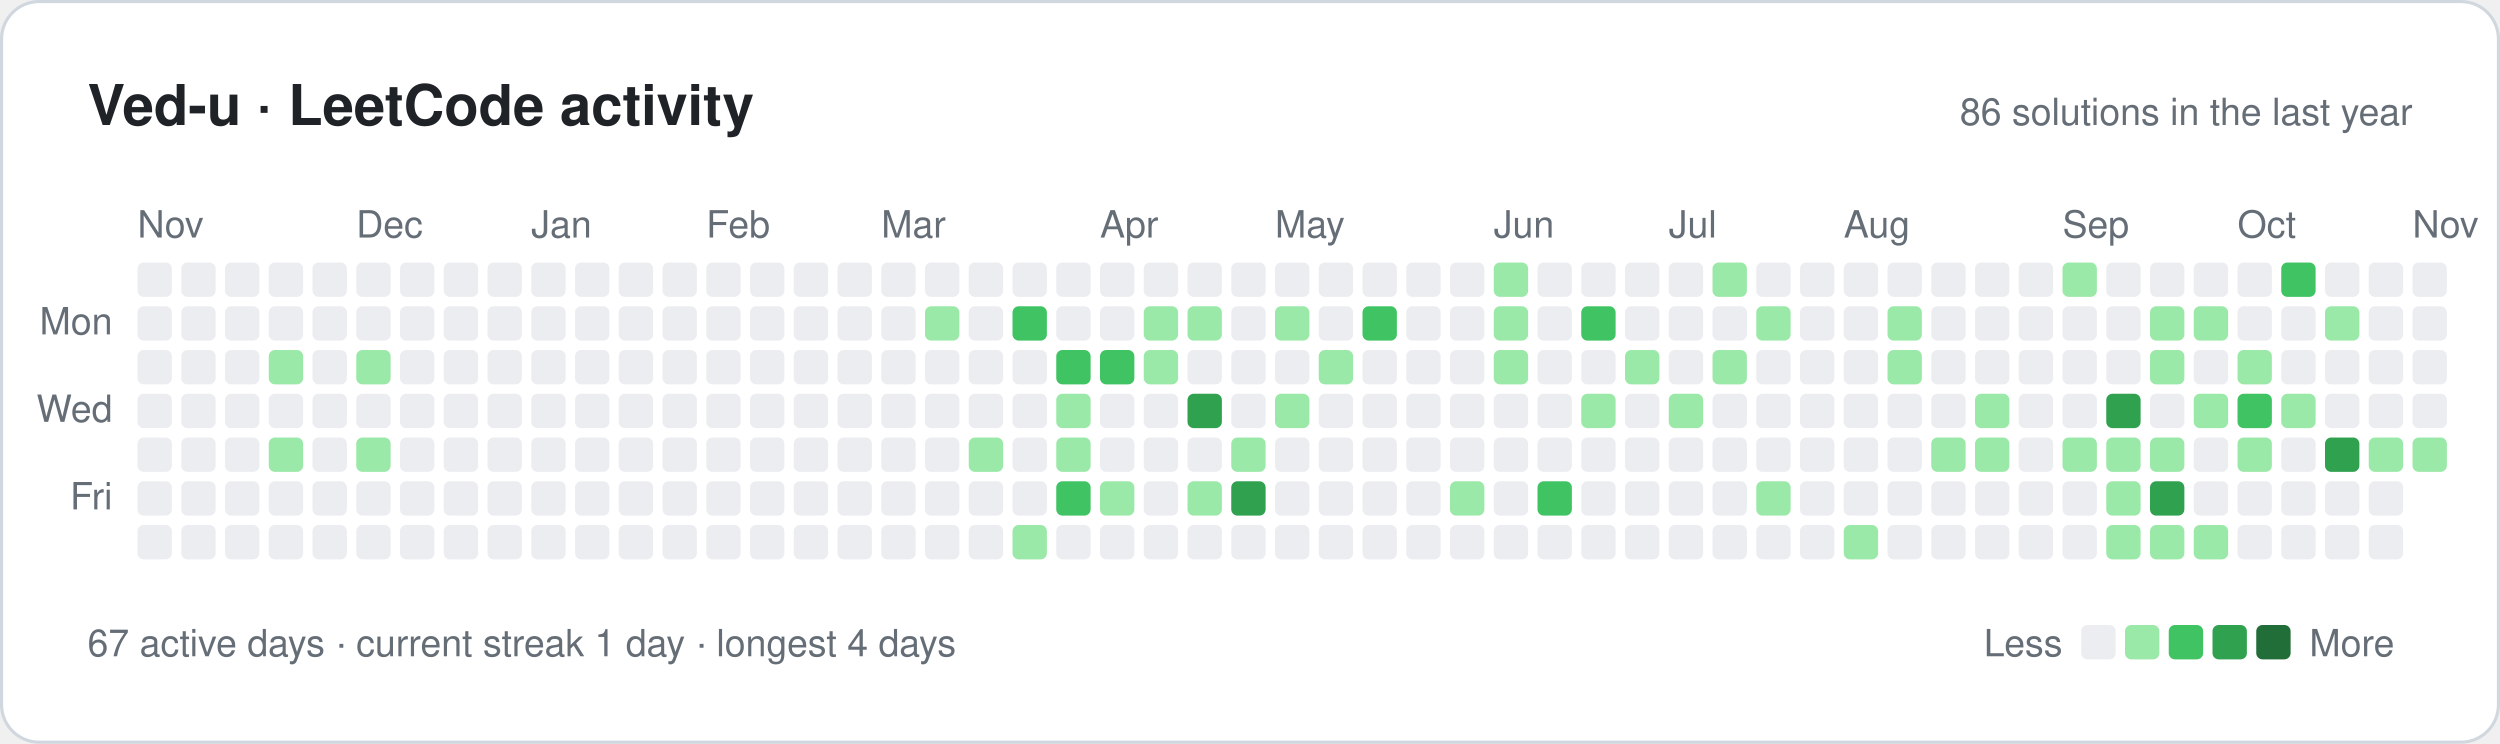
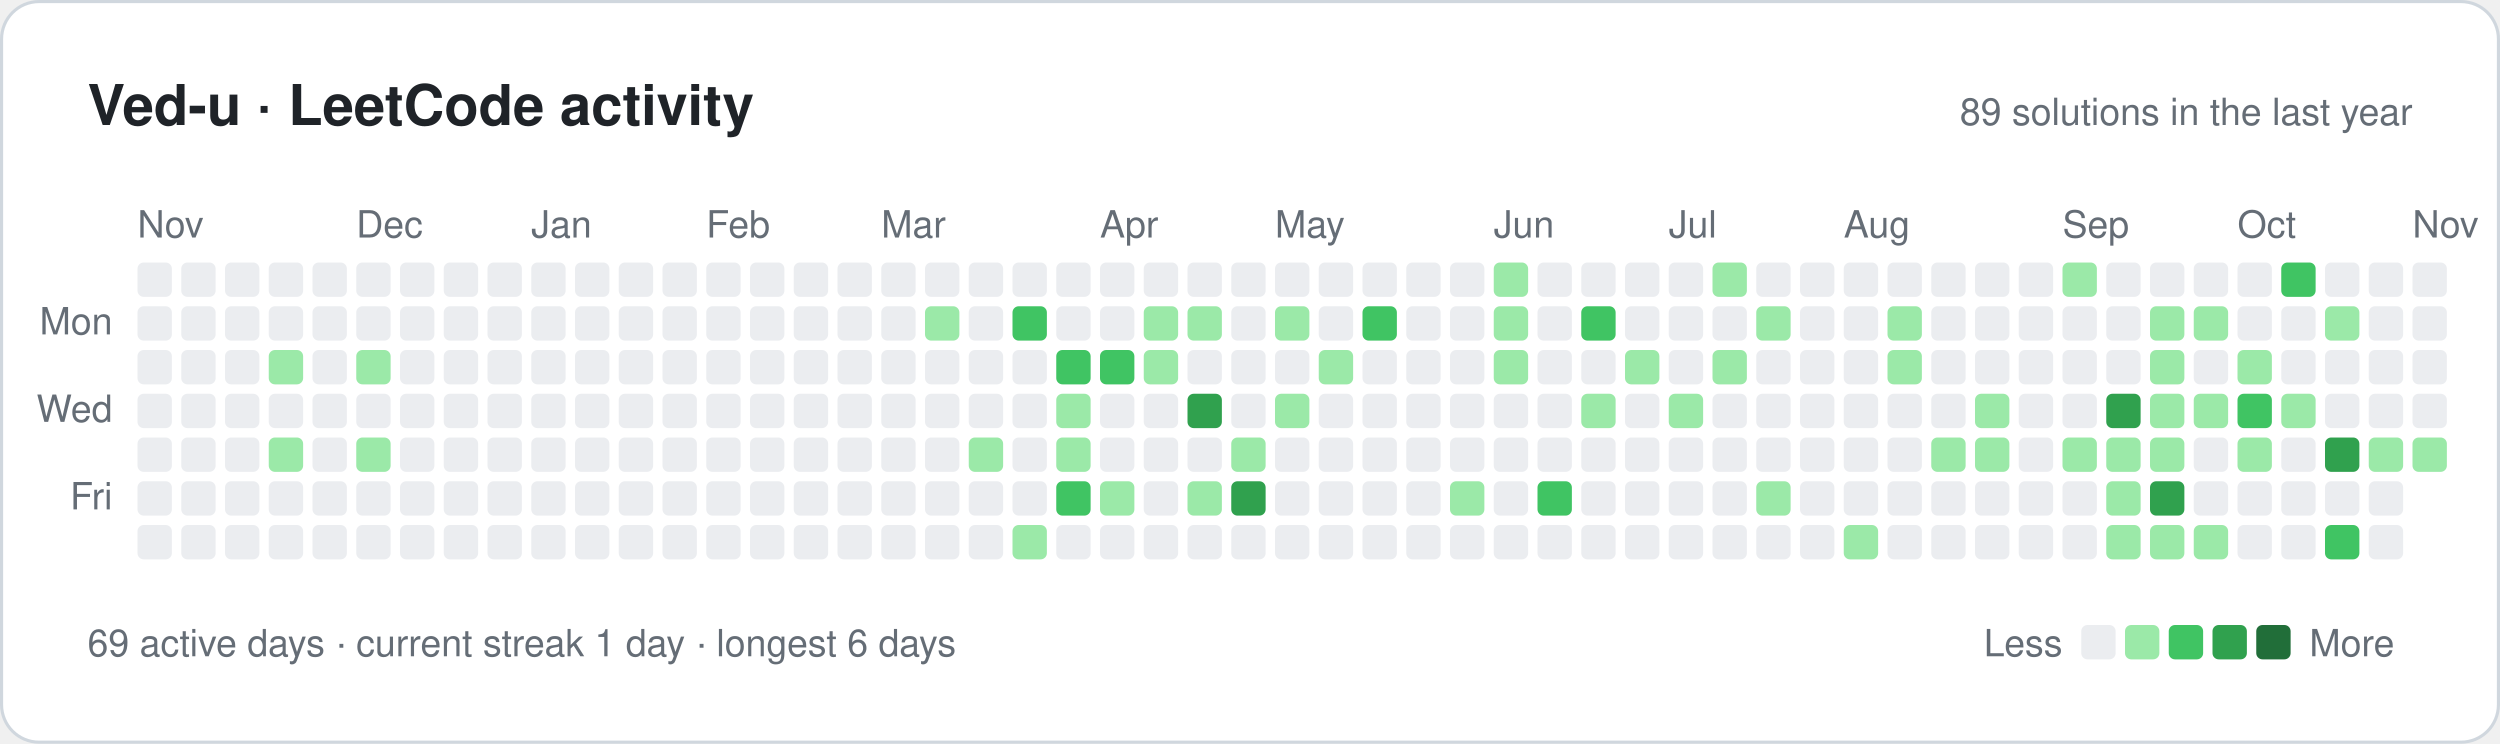
<svg xmlns="http://www.w3.org/2000/svg" width="800" height="238" viewBox="0 0 800 238" font-family="-apple-system,BlinkMacSystemFont,'Segoe UI',Helvetica,Arial,sans-serif" role="img" aria-labelledby="t">
  <style>
.bg{fill:#ffffff;stroke:#d0d7de}.title{fill:#1f2328;font-size:18px;font-weight:600}.muted{fill:#656d76;font-size:12px}
.label{fill:#1f2328;font-size:13px;font-weight:600}.value{fill:#1f2328;font-size:22px;font-weight:700}.value-sm{fill:#1f2328;font-size:14px;font-weight:700}
.total{fill:#1f2328;font-size:30px;font-weight:700}.track{fill:#eaeef2}.ring-track{stroke:#eaeef2}.divider{stroke:#d0d7de}.grid{stroke:#d0d7de;fill:none}
@media (prefers-color-scheme: dark){.bg{fill:#0d1117;stroke:#30363d}.title,.label,.value,.value-sm,.total{fill:#e6edf3}.muted{fill:#8b949e}.track{fill:#21262d}.ring-track{stroke:#21262d}.divider{stroke:#30363d}.grid{stroke:#30363d}}
@keyframes ls-fade{from{opacity:0;transform:translateY(6px)}to{opacity:1;transform:none}}
@keyframes ls-grow{from{transform:scaleX(0)}to{transform:scaleX(1)}}
@keyframes ls-pop{from{opacity:0;transform:scale(.2)}to{opacity:1;transform:scale(1)}}
@keyframes ls-pulse{0%,100%{opacity:1}50%{opacity:.3}}
.fade{animation:ls-fade .6s ease-out both}
.grow{transform-box:fill-box;transform-origin:left center;animation:ls-grow .9s cubic-bezier(.2,.7,.3,1) both}
.pulse{animation:ls-pulse 1.8s ease-in-out infinite}
.d1{animation-delay:0.12s}
.d2{animation-delay:0.24s}
.d3{animation-delay:0.36s}
.d4{animation-delay:0.48s}
.d5{animation-delay:0.60s}
.d6{animation-delay:0.72s}
.d7{animation-delay:0.84s}
.d8{animation-delay:0.96s}
@media (prefers-reduced-motion: reduce){*{animation:none!important}}
.h0{fill:#ebedf0}.h1{fill:#9be9a8}.h2{fill:#40c463}.h3{fill:#30a14e}.h4{fill:#216e39}
@media (prefers-color-scheme: dark){.h0{fill:#161b22}.h1{fill:#0e4429}.h2{fill:#006d32}.h3{fill:#26a641}.h4{fill:#39d353}}
</style>
  <rect x="0.5" y="0.5" width="799" height="237" rx="12" class="bg" />
  <g class="fade">
    <text x="28" y="40" class="title">Ved-u · LeetCode activity</text>
-     <text x="772" y="40" class="muted" text-anchor="end">86 solutions in the last year</text>
+     <text x="772" y="40" class="muted" text-anchor="end">89 solutions in the last year</text>
  </g>
  <text x="44" y="76" class="muted" font-size="11">Nov</text>
  <text x="114" y="76" class="muted" font-size="11">Dec</text>
  <text x="170" y="76" class="muted" font-size="11">Jan</text>
  <text x="226" y="76" class="muted" font-size="11">Feb</text>
  <text x="282" y="76" class="muted" font-size="11">Mar</text>
  <text x="352" y="76" class="muted" font-size="11">Apr</text>
  <text x="408" y="76" class="muted" font-size="11">May</text>
  <text x="478" y="76" class="muted" font-size="11">Jun</text>
  <text x="534" y="76" class="muted" font-size="11">Jul</text>
  <text x="590" y="76" class="muted" font-size="11">Aug</text>
  <text x="660" y="76" class="muted" font-size="11">Sep</text>
  <text x="716" y="76" class="muted" font-size="11">Oct</text>
  <text x="772" y="76" class="muted" font-size="11">Nov</text>
  <text x="36" y="107" class="muted" font-size="10" text-anchor="end">Mon</text>
  <text x="36" y="135" class="muted" font-size="10" text-anchor="end">Wed</text>
  <text x="36" y="163" class="muted" font-size="10" text-anchor="end">Fri</text>
  <g class="fade d1">
    <rect x="44" y="84" width="11" height="11" rx="2" class="h0" />
    <rect x="44" y="98" width="11" height="11" rx="2" class="h0" />
    <rect x="44" y="112" width="11" height="11" rx="2" class="h0" />
    <rect x="44" y="126" width="11" height="11" rx="2" class="h0" />
    <rect x="44" y="140" width="11" height="11" rx="2" class="h0" />
    <rect x="44" y="154" width="11" height="11" rx="2" class="h0" />
    <rect x="44" y="168" width="11" height="11" rx="2" class="h0" />
    <rect x="58" y="84" width="11" height="11" rx="2" class="h0" />
    <rect x="58" y="98" width="11" height="11" rx="2" class="h0" />
    <rect x="58" y="112" width="11" height="11" rx="2" class="h0" />
    <rect x="58" y="126" width="11" height="11" rx="2" class="h0" />
    <rect x="58" y="140" width="11" height="11" rx="2" class="h0" />
    <rect x="58" y="154" width="11" height="11" rx="2" class="h0" />
    <rect x="58" y="168" width="11" height="11" rx="2" class="h0" />
    <rect x="72" y="84" width="11" height="11" rx="2" class="h0" />
    <rect x="72" y="98" width="11" height="11" rx="2" class="h0" />
    <rect x="72" y="112" width="11" height="11" rx="2" class="h0" />
    <rect x="72" y="126" width="11" height="11" rx="2" class="h0" />
    <rect x="72" y="140" width="11" height="11" rx="2" class="h0" />
    <rect x="72" y="154" width="11" height="11" rx="2" class="h0" />
    <rect x="72" y="168" width="11" height="11" rx="2" class="h0" />
    <rect x="86" y="84" width="11" height="11" rx="2" class="h0" />
    <rect x="86" y="98" width="11" height="11" rx="2" class="h0" />
    <rect x="86" y="112" width="11" height="11" rx="2" class="h1" />
    <rect x="86" y="126" width="11" height="11" rx="2" class="h0" />
    <rect x="86" y="140" width="11" height="11" rx="2" class="h1" />
    <rect x="86" y="154" width="11" height="11" rx="2" class="h0" />
    <rect x="86" y="168" width="11" height="11" rx="2" class="h0" />
    <rect x="100" y="84" width="11" height="11" rx="2" class="h0" />
    <rect x="100" y="98" width="11" height="11" rx="2" class="h0" />
    <rect x="100" y="112" width="11" height="11" rx="2" class="h0" />
    <rect x="100" y="126" width="11" height="11" rx="2" class="h0" />
    <rect x="100" y="140" width="11" height="11" rx="2" class="h0" />
    <rect x="100" y="154" width="11" height="11" rx="2" class="h0" />
    <rect x="100" y="168" width="11" height="11" rx="2" class="h0" />
    <rect x="114" y="84" width="11" height="11" rx="2" class="h0" />
    <rect x="114" y="98" width="11" height="11" rx="2" class="h0" />
    <rect x="114" y="112" width="11" height="11" rx="2" class="h1" />
    <rect x="114" y="126" width="11" height="11" rx="2" class="h0" />
    <rect x="114" y="140" width="11" height="11" rx="2" class="h1" />
    <rect x="114" y="154" width="11" height="11" rx="2" class="h0" />
    <rect x="114" y="168" width="11" height="11" rx="2" class="h0" />
    <rect x="128" y="84" width="11" height="11" rx="2" class="h0" />
    <rect x="128" y="98" width="11" height="11" rx="2" class="h0" />
    <rect x="128" y="112" width="11" height="11" rx="2" class="h0" />
    <rect x="128" y="126" width="11" height="11" rx="2" class="h0" />
    <rect x="128" y="140" width="11" height="11" rx="2" class="h0" />
    <rect x="128" y="154" width="11" height="11" rx="2" class="h0" />
    <rect x="128" y="168" width="11" height="11" rx="2" class="h0" />
    <rect x="142" y="84" width="11" height="11" rx="2" class="h0" />
    <rect x="142" y="98" width="11" height="11" rx="2" class="h0" />
    <rect x="142" y="112" width="11" height="11" rx="2" class="h0" />
    <rect x="142" y="126" width="11" height="11" rx="2" class="h0" />
    <rect x="142" y="140" width="11" height="11" rx="2" class="h0" />
    <rect x="142" y="154" width="11" height="11" rx="2" class="h0" />
    <rect x="142" y="168" width="11" height="11" rx="2" class="h0" />
    <rect x="156" y="84" width="11" height="11" rx="2" class="h0" />
    <rect x="156" y="98" width="11" height="11" rx="2" class="h0" />
    <rect x="156" y="112" width="11" height="11" rx="2" class="h0" />
    <rect x="156" y="126" width="11" height="11" rx="2" class="h0" />
    <rect x="156" y="140" width="11" height="11" rx="2" class="h0" />
    <rect x="156" y="154" width="11" height="11" rx="2" class="h0" />
    <rect x="156" y="168" width="11" height="11" rx="2" class="h0" />
    <rect x="170" y="84" width="11" height="11" rx="2" class="h0" />
    <rect x="170" y="98" width="11" height="11" rx="2" class="h0" />
    <rect x="170" y="112" width="11" height="11" rx="2" class="h0" />
    <rect x="170" y="126" width="11" height="11" rx="2" class="h0" />
    <rect x="170" y="140" width="11" height="11" rx="2" class="h0" />
    <rect x="170" y="154" width="11" height="11" rx="2" class="h0" />
    <rect x="170" y="168" width="11" height="11" rx="2" class="h0" />
    <rect x="184" y="84" width="11" height="11" rx="2" class="h0" />
    <rect x="184" y="98" width="11" height="11" rx="2" class="h0" />
    <rect x="184" y="112" width="11" height="11" rx="2" class="h0" />
    <rect x="184" y="126" width="11" height="11" rx="2" class="h0" />
    <rect x="184" y="140" width="11" height="11" rx="2" class="h0" />
    <rect x="184" y="154" width="11" height="11" rx="2" class="h0" />
    <rect x="184" y="168" width="11" height="11" rx="2" class="h0" />
    <rect x="198" y="84" width="11" height="11" rx="2" class="h0" />
    <rect x="198" y="98" width="11" height="11" rx="2" class="h0" />
    <rect x="198" y="112" width="11" height="11" rx="2" class="h0" />
    <rect x="198" y="126" width="11" height="11" rx="2" class="h0" />
    <rect x="198" y="140" width="11" height="11" rx="2" class="h0" />
    <rect x="198" y="154" width="11" height="11" rx="2" class="h0" />
    <rect x="198" y="168" width="11" height="11" rx="2" class="h0" />
    <rect x="212" y="84" width="11" height="11" rx="2" class="h0" />
    <rect x="212" y="98" width="11" height="11" rx="2" class="h0" />
    <rect x="212" y="112" width="11" height="11" rx="2" class="h0" />
    <rect x="212" y="126" width="11" height="11" rx="2" class="h0" />
    <rect x="212" y="140" width="11" height="11" rx="2" class="h0" />
    <rect x="212" y="154" width="11" height="11" rx="2" class="h0" />
    <rect x="212" y="168" width="11" height="11" rx="2" class="h0" />
    <rect x="226" y="84" width="11" height="11" rx="2" class="h0" />
    <rect x="226" y="98" width="11" height="11" rx="2" class="h0" />
    <rect x="226" y="112" width="11" height="11" rx="2" class="h0" />
    <rect x="226" y="126" width="11" height="11" rx="2" class="h0" />
    <rect x="226" y="140" width="11" height="11" rx="2" class="h0" />
    <rect x="226" y="154" width="11" height="11" rx="2" class="h0" />
    <rect x="226" y="168" width="11" height="11" rx="2" class="h0" />
    <rect x="240" y="84" width="11" height="11" rx="2" class="h0" />
    <rect x="240" y="98" width="11" height="11" rx="2" class="h0" />
    <rect x="240" y="112" width="11" height="11" rx="2" class="h0" />
    <rect x="240" y="126" width="11" height="11" rx="2" class="h0" />
    <rect x="240" y="140" width="11" height="11" rx="2" class="h0" />
    <rect x="240" y="154" width="11" height="11" rx="2" class="h0" />
    <rect x="240" y="168" width="11" height="11" rx="2" class="h0" />
    <rect x="254" y="84" width="11" height="11" rx="2" class="h0" />
    <rect x="254" y="98" width="11" height="11" rx="2" class="h0" />
    <rect x="254" y="112" width="11" height="11" rx="2" class="h0" />
    <rect x="254" y="126" width="11" height="11" rx="2" class="h0" />
    <rect x="254" y="140" width="11" height="11" rx="2" class="h0" />
    <rect x="254" y="154" width="11" height="11" rx="2" class="h0" />
    <rect x="254" y="168" width="11" height="11" rx="2" class="h0" />
    <rect x="268" y="84" width="11" height="11" rx="2" class="h0" />
    <rect x="268" y="98" width="11" height="11" rx="2" class="h0" />
    <rect x="268" y="112" width="11" height="11" rx="2" class="h0" />
    <rect x="268" y="126" width="11" height="11" rx="2" class="h0" />
    <rect x="268" y="140" width="11" height="11" rx="2" class="h0" />
    <rect x="268" y="154" width="11" height="11" rx="2" class="h0" />
    <rect x="268" y="168" width="11" height="11" rx="2" class="h0" />
    <rect x="282" y="84" width="11" height="11" rx="2" class="h0" />
    <rect x="282" y="98" width="11" height="11" rx="2" class="h0" />
    <rect x="282" y="112" width="11" height="11" rx="2" class="h0" />
    <rect x="282" y="126" width="11" height="11" rx="2" class="h0" />
    <rect x="282" y="140" width="11" height="11" rx="2" class="h0" />
    <rect x="282" y="154" width="11" height="11" rx="2" class="h0" />
    <rect x="282" y="168" width="11" height="11" rx="2" class="h0" />
    <rect x="296" y="84" width="11" height="11" rx="2" class="h0" />
    <rect x="296" y="98" width="11" height="11" rx="2" class="h1" />
    <rect x="296" y="112" width="11" height="11" rx="2" class="h0" />
    <rect x="296" y="126" width="11" height="11" rx="2" class="h0" />
    <rect x="296" y="140" width="11" height="11" rx="2" class="h0" />
    <rect x="296" y="154" width="11" height="11" rx="2" class="h0" />
    <rect x="296" y="168" width="11" height="11" rx="2" class="h0" />
    <rect x="310" y="84" width="11" height="11" rx="2" class="h0" />
    <rect x="310" y="98" width="11" height="11" rx="2" class="h0" />
    <rect x="310" y="112" width="11" height="11" rx="2" class="h0" />
    <rect x="310" y="126" width="11" height="11" rx="2" class="h0" />
    <rect x="310" y="140" width="11" height="11" rx="2" class="h1" />
    <rect x="310" y="154" width="11" height="11" rx="2" class="h0" />
    <rect x="310" y="168" width="11" height="11" rx="2" class="h0" />
    <rect x="324" y="84" width="11" height="11" rx="2" class="h0" />
    <rect x="324" y="98" width="11" height="11" rx="2" class="h2" />
    <rect x="324" y="112" width="11" height="11" rx="2" class="h0" />
    <rect x="324" y="126" width="11" height="11" rx="2" class="h0" />
    <rect x="324" y="140" width="11" height="11" rx="2" class="h0" />
    <rect x="324" y="154" width="11" height="11" rx="2" class="h0" />
    <rect x="324" y="168" width="11" height="11" rx="2" class="h1" />
    <rect x="338" y="84" width="11" height="11" rx="2" class="h0" />
    <rect x="338" y="98" width="11" height="11" rx="2" class="h0" />
    <rect x="338" y="112" width="11" height="11" rx="2" class="h2" />
    <rect x="338" y="126" width="11" height="11" rx="2" class="h1" />
    <rect x="338" y="140" width="11" height="11" rx="2" class="h1" />
    <rect x="338" y="154" width="11" height="11" rx="2" class="h2" />
    <rect x="338" y="168" width="11" height="11" rx="2" class="h0" />
    <rect x="352" y="84" width="11" height="11" rx="2" class="h0" />
    <rect x="352" y="98" width="11" height="11" rx="2" class="h0" />
    <rect x="352" y="112" width="11" height="11" rx="2" class="h2" />
    <rect x="352" y="126" width="11" height="11" rx="2" class="h0" />
    <rect x="352" y="140" width="11" height="11" rx="2" class="h0" />
    <rect x="352" y="154" width="11" height="11" rx="2" class="h1" />
    <rect x="352" y="168" width="11" height="11" rx="2" class="h0" />
    <rect x="366" y="84" width="11" height="11" rx="2" class="h0" />
    <rect x="366" y="98" width="11" height="11" rx="2" class="h1" />
    <rect x="366" y="112" width="11" height="11" rx="2" class="h1" />
    <rect x="366" y="126" width="11" height="11" rx="2" class="h0" />
    <rect x="366" y="140" width="11" height="11" rx="2" class="h0" />
    <rect x="366" y="154" width="11" height="11" rx="2" class="h0" />
    <rect x="366" y="168" width="11" height="11" rx="2" class="h0" />
    <rect x="380" y="84" width="11" height="11" rx="2" class="h0" />
    <rect x="380" y="98" width="11" height="11" rx="2" class="h1" />
    <rect x="380" y="112" width="11" height="11" rx="2" class="h0" />
    <rect x="380" y="126" width="11" height="11" rx="2" class="h3" />
    <rect x="380" y="140" width="11" height="11" rx="2" class="h0" />
    <rect x="380" y="154" width="11" height="11" rx="2" class="h1" />
    <rect x="380" y="168" width="11" height="11" rx="2" class="h0" />
    <rect x="394" y="84" width="11" height="11" rx="2" class="h0" />
    <rect x="394" y="98" width="11" height="11" rx="2" class="h0" />
    <rect x="394" y="112" width="11" height="11" rx="2" class="h0" />
    <rect x="394" y="126" width="11" height="11" rx="2" class="h0" />
    <rect x="394" y="140" width="11" height="11" rx="2" class="h1" />
    <rect x="394" y="154" width="11" height="11" rx="2" class="h3" />
    <rect x="394" y="168" width="11" height="11" rx="2" class="h0" />
    <rect x="408" y="84" width="11" height="11" rx="2" class="h0" />
    <rect x="408" y="98" width="11" height="11" rx="2" class="h1" />
    <rect x="408" y="112" width="11" height="11" rx="2" class="h0" />
    <rect x="408" y="126" width="11" height="11" rx="2" class="h1" />
    <rect x="408" y="140" width="11" height="11" rx="2" class="h0" />
    <rect x="408" y="154" width="11" height="11" rx="2" class="h0" />
    <rect x="408" y="168" width="11" height="11" rx="2" class="h0" />
    <rect x="422" y="84" width="11" height="11" rx="2" class="h0" />
    <rect x="422" y="98" width="11" height="11" rx="2" class="h0" />
    <rect x="422" y="112" width="11" height="11" rx="2" class="h1" />
    <rect x="422" y="126" width="11" height="11" rx="2" class="h0" />
    <rect x="422" y="140" width="11" height="11" rx="2" class="h0" />
    <rect x="422" y="154" width="11" height="11" rx="2" class="h0" />
    <rect x="422" y="168" width="11" height="11" rx="2" class="h0" />
    <rect x="436" y="84" width="11" height="11" rx="2" class="h0" />
    <rect x="436" y="98" width="11" height="11" rx="2" class="h2" />
    <rect x="436" y="112" width="11" height="11" rx="2" class="h0" />
    <rect x="436" y="126" width="11" height="11" rx="2" class="h0" />
    <rect x="436" y="140" width="11" height="11" rx="2" class="h0" />
    <rect x="436" y="154" width="11" height="11" rx="2" class="h0" />
    <rect x="436" y="168" width="11" height="11" rx="2" class="h0" />
    <rect x="450" y="84" width="11" height="11" rx="2" class="h0" />
    <rect x="450" y="98" width="11" height="11" rx="2" class="h0" />
    <rect x="450" y="112" width="11" height="11" rx="2" class="h0" />
    <rect x="450" y="126" width="11" height="11" rx="2" class="h0" />
    <rect x="450" y="140" width="11" height="11" rx="2" class="h0" />
    <rect x="450" y="154" width="11" height="11" rx="2" class="h0" />
    <rect x="450" y="168" width="11" height="11" rx="2" class="h0" />
    <rect x="464" y="84" width="11" height="11" rx="2" class="h0" />
    <rect x="464" y="98" width="11" height="11" rx="2" class="h0" />
    <rect x="464" y="112" width="11" height="11" rx="2" class="h0" />
    <rect x="464" y="126" width="11" height="11" rx="2" class="h0" />
    <rect x="464" y="140" width="11" height="11" rx="2" class="h0" />
    <rect x="464" y="154" width="11" height="11" rx="2" class="h1" />
    <rect x="464" y="168" width="11" height="11" rx="2" class="h0" />
    <rect x="478" y="84" width="11" height="11" rx="2" class="h1" />
    <rect x="478" y="98" width="11" height="11" rx="2" class="h1" />
    <rect x="478" y="112" width="11" height="11" rx="2" class="h1" />
    <rect x="478" y="126" width="11" height="11" rx="2" class="h0" />
    <rect x="478" y="140" width="11" height="11" rx="2" class="h0" />
    <rect x="478" y="154" width="11" height="11" rx="2" class="h0" />
    <rect x="478" y="168" width="11" height="11" rx="2" class="h0" />
    <rect x="492" y="84" width="11" height="11" rx="2" class="h0" />
    <rect x="492" y="98" width="11" height="11" rx="2" class="h0" />
    <rect x="492" y="112" width="11" height="11" rx="2" class="h0" />
    <rect x="492" y="126" width="11" height="11" rx="2" class="h0" />
    <rect x="492" y="140" width="11" height="11" rx="2" class="h0" />
    <rect x="492" y="154" width="11" height="11" rx="2" class="h2" />
    <rect x="492" y="168" width="11" height="11" rx="2" class="h0" />
    <rect x="506" y="84" width="11" height="11" rx="2" class="h0" />
    <rect x="506" y="98" width="11" height="11" rx="2" class="h2" />
    <rect x="506" y="112" width="11" height="11" rx="2" class="h0" />
    <rect x="506" y="126" width="11" height="11" rx="2" class="h1" />
    <rect x="506" y="140" width="11" height="11" rx="2" class="h0" />
    <rect x="506" y="154" width="11" height="11" rx="2" class="h0" />
    <rect x="506" y="168" width="11" height="11" rx="2" class="h0" />
    <rect x="520" y="84" width="11" height="11" rx="2" class="h0" />
    <rect x="520" y="98" width="11" height="11" rx="2" class="h0" />
    <rect x="520" y="112" width="11" height="11" rx="2" class="h1" />
    <rect x="520" y="126" width="11" height="11" rx="2" class="h0" />
    <rect x="520" y="140" width="11" height="11" rx="2" class="h0" />
    <rect x="520" y="154" width="11" height="11" rx="2" class="h0" />
    <rect x="520" y="168" width="11" height="11" rx="2" class="h0" />
    <rect x="534" y="84" width="11" height="11" rx="2" class="h0" />
    <rect x="534" y="98" width="11" height="11" rx="2" class="h0" />
    <rect x="534" y="112" width="11" height="11" rx="2" class="h0" />
    <rect x="534" y="126" width="11" height="11" rx="2" class="h1" />
    <rect x="534" y="140" width="11" height="11" rx="2" class="h0" />
    <rect x="534" y="154" width="11" height="11" rx="2" class="h0" />
    <rect x="534" y="168" width="11" height="11" rx="2" class="h0" />
    <rect x="548" y="84" width="11" height="11" rx="2" class="h1" />
    <rect x="548" y="98" width="11" height="11" rx="2" class="h0" />
    <rect x="548" y="112" width="11" height="11" rx="2" class="h1" />
    <rect x="548" y="126" width="11" height="11" rx="2" class="h0" />
    <rect x="548" y="140" width="11" height="11" rx="2" class="h0" />
    <rect x="548" y="154" width="11" height="11" rx="2" class="h0" />
    <rect x="548" y="168" width="11" height="11" rx="2" class="h0" />
    <rect x="562" y="84" width="11" height="11" rx="2" class="h0" />
    <rect x="562" y="98" width="11" height="11" rx="2" class="h1" />
    <rect x="562" y="112" width="11" height="11" rx="2" class="h0" />
    <rect x="562" y="126" width="11" height="11" rx="2" class="h0" />
    <rect x="562" y="140" width="11" height="11" rx="2" class="h0" />
    <rect x="562" y="154" width="11" height="11" rx="2" class="h1" />
    <rect x="562" y="168" width="11" height="11" rx="2" class="h0" />
    <rect x="576" y="84" width="11" height="11" rx="2" class="h0" />
    <rect x="576" y="98" width="11" height="11" rx="2" class="h0" />
    <rect x="576" y="112" width="11" height="11" rx="2" class="h0" />
    <rect x="576" y="126" width="11" height="11" rx="2" class="h0" />
    <rect x="576" y="140" width="11" height="11" rx="2" class="h0" />
    <rect x="576" y="154" width="11" height="11" rx="2" class="h0" />
    <rect x="576" y="168" width="11" height="11" rx="2" class="h0" />
    <rect x="590" y="84" width="11" height="11" rx="2" class="h0" />
    <rect x="590" y="98" width="11" height="11" rx="2" class="h0" />
    <rect x="590" y="112" width="11" height="11" rx="2" class="h0" />
    <rect x="590" y="126" width="11" height="11" rx="2" class="h0" />
    <rect x="590" y="140" width="11" height="11" rx="2" class="h0" />
    <rect x="590" y="154" width="11" height="11" rx="2" class="h0" />
    <rect x="590" y="168" width="11" height="11" rx="2" class="h1" />
    <rect x="604" y="84" width="11" height="11" rx="2" class="h0" />
    <rect x="604" y="98" width="11" height="11" rx="2" class="h1" />
    <rect x="604" y="112" width="11" height="11" rx="2" class="h1" />
    <rect x="604" y="126" width="11" height="11" rx="2" class="h0" />
    <rect x="604" y="140" width="11" height="11" rx="2" class="h0" />
    <rect x="604" y="154" width="11" height="11" rx="2" class="h0" />
    <rect x="604" y="168" width="11" height="11" rx="2" class="h0" />
    <rect x="618" y="84" width="11" height="11" rx="2" class="h0" />
    <rect x="618" y="98" width="11" height="11" rx="2" class="h0" />
    <rect x="618" y="112" width="11" height="11" rx="2" class="h0" />
    <rect x="618" y="126" width="11" height="11" rx="2" class="h0" />
    <rect x="618" y="140" width="11" height="11" rx="2" class="h1" />
    <rect x="618" y="154" width="11" height="11" rx="2" class="h0" />
    <rect x="618" y="168" width="11" height="11" rx="2" class="h0" />
    <rect x="632" y="84" width="11" height="11" rx="2" class="h0" />
    <rect x="632" y="98" width="11" height="11" rx="2" class="h0" />
    <rect x="632" y="112" width="11" height="11" rx="2" class="h0" />
    <rect x="632" y="126" width="11" height="11" rx="2" class="h1" />
    <rect x="632" y="140" width="11" height="11" rx="2" class="h1" />
    <rect x="632" y="154" width="11" height="11" rx="2" class="h0" />
    <rect x="632" y="168" width="11" height="11" rx="2" class="h0" />
    <rect x="646" y="84" width="11" height="11" rx="2" class="h0" />
    <rect x="646" y="98" width="11" height="11" rx="2" class="h0" />
    <rect x="646" y="112" width="11" height="11" rx="2" class="h0" />
    <rect x="646" y="126" width="11" height="11" rx="2" class="h0" />
    <rect x="646" y="140" width="11" height="11" rx="2" class="h0" />
    <rect x="646" y="154" width="11" height="11" rx="2" class="h0" />
    <rect x="646" y="168" width="11" height="11" rx="2" class="h0" />
    <rect x="660" y="84" width="11" height="11" rx="2" class="h1" />
    <rect x="660" y="98" width="11" height="11" rx="2" class="h0" />
    <rect x="660" y="112" width="11" height="11" rx="2" class="h0" />
    <rect x="660" y="126" width="11" height="11" rx="2" class="h0" />
    <rect x="660" y="140" width="11" height="11" rx="2" class="h1" />
    <rect x="660" y="154" width="11" height="11" rx="2" class="h0" />
    <rect x="660" y="168" width="11" height="11" rx="2" class="h0" />
    <rect x="674" y="84" width="11" height="11" rx="2" class="h0" />
    <rect x="674" y="98" width="11" height="11" rx="2" class="h0" />
    <rect x="674" y="112" width="11" height="11" rx="2" class="h0" />
    <rect x="674" y="126" width="11" height="11" rx="2" class="h3" />
    <rect x="674" y="140" width="11" height="11" rx="2" class="h1" />
    <rect x="674" y="154" width="11" height="11" rx="2" class="h1" />
    <rect x="674" y="168" width="11" height="11" rx="2" class="h1" />
    <rect x="688" y="84" width="11" height="11" rx="2" class="h0" />
    <rect x="688" y="98" width="11" height="11" rx="2" class="h1" />
    <rect x="688" y="112" width="11" height="11" rx="2" class="h1" />
-     <rect x="688" y="126" width="11" height="11" rx="2" class="h0" />
+     <rect x="688" y="126" width="11" height="11" rx="2" class="h1" />
    <rect x="688" y="140" width="11" height="11" rx="2" class="h1" />
    <rect x="688" y="154" width="11" height="11" rx="2" class="h3" />
    <rect x="688" y="168" width="11" height="11" rx="2" class="h1" />
    <rect x="702" y="84" width="11" height="11" rx="2" class="h0" />
    <rect x="702" y="98" width="11" height="11" rx="2" class="h1" />
    <rect x="702" y="112" width="11" height="11" rx="2" class="h0" />
    <rect x="702" y="126" width="11" height="11" rx="2" class="h1" />
    <rect x="702" y="140" width="11" height="11" rx="2" class="h0" />
    <rect x="702" y="154" width="11" height="11" rx="2" class="h0" />
    <rect x="702" y="168" width="11" height="11" rx="2" class="h1" />
    <rect x="716" y="84" width="11" height="11" rx="2" class="h0" />
    <rect x="716" y="98" width="11" height="11" rx="2" class="h0" />
    <rect x="716" y="112" width="11" height="11" rx="2" class="h1" />
    <rect x="716" y="126" width="11" height="11" rx="2" class="h2" />
    <rect x="716" y="140" width="11" height="11" rx="2" class="h1" />
    <rect x="716" y="154" width="11" height="11" rx="2" class="h0" />
    <rect x="716" y="168" width="11" height="11" rx="2" class="h0" />
    <rect x="730" y="84" width="11" height="11" rx="2" class="h2" />
    <rect x="730" y="98" width="11" height="11" rx="2" class="h0" />
    <rect x="730" y="112" width="11" height="11" rx="2" class="h0" />
    <rect x="730" y="126" width="11" height="11" rx="2" class="h1" />
    <rect x="730" y="140" width="11" height="11" rx="2" class="h0" />
    <rect x="730" y="154" width="11" height="11" rx="2" class="h0" />
    <rect x="730" y="168" width="11" height="11" rx="2" class="h0" />
    <rect x="744" y="84" width="11" height="11" rx="2" class="h0" />
    <rect x="744" y="98" width="11" height="11" rx="2" class="h1" />
    <rect x="744" y="112" width="11" height="11" rx="2" class="h0" />
    <rect x="744" y="126" width="11" height="11" rx="2" class="h0" />
    <rect x="744" y="140" width="11" height="11" rx="2" class="h3" />
    <rect x="744" y="154" width="11" height="11" rx="2" class="h0" />
-     <rect x="744" y="168" width="11" height="11" rx="2" class="h0" />
+     <rect x="744" y="168" width="11" height="11" rx="2" class="h2" />
    <rect x="758" y="84" width="11" height="11" rx="2" class="h0" />
    <rect x="758" y="98" width="11" height="11" rx="2" class="h0" />
    <rect x="758" y="112" width="11" height="11" rx="2" class="h0" />
    <rect x="758" y="126" width="11" height="11" rx="2" class="h0" />
    <rect x="758" y="140" width="11" height="11" rx="2" class="h1" />
    <rect x="758" y="154" width="11" height="11" rx="2" class="h0" />
    <rect x="758" y="168" width="11" height="11" rx="2" class="h0" />
    <rect x="772" y="84" width="11" height="11" rx="2" class="h0" />
    <rect x="772" y="98" width="11" height="11" rx="2" class="h0" />
    <rect x="772" y="112" width="11" height="11" rx="2" class="h0" />
    <rect x="772" y="126" width="11" height="11" rx="2" class="h0" />
    <rect x="772" y="140" width="11" height="11" rx="2" class="h1" />
  </g>
-   <text x="28" y="210" class="muted">67 active days · current streak 1 day · longest 4 days</text>
+   <text x="28" y="210" class="muted">69 active days · current streak 1 day · longest 6 days</text>
  <text x="660" y="210" class="muted" text-anchor="end">Less</text>
  <rect x="666" y="200" width="11" height="11" rx="2" class="h0" />
  <rect x="680" y="200" width="11" height="11" rx="2" class="h1" />
  <rect x="694" y="200" width="11" height="11" rx="2" class="h2" />
  <rect x="708" y="200" width="11" height="11" rx="2" class="h3" />
  <rect x="722" y="200" width="11" height="11" rx="2" class="h4" />
  <text x="739" y="210" class="muted">More</text>
</svg>
